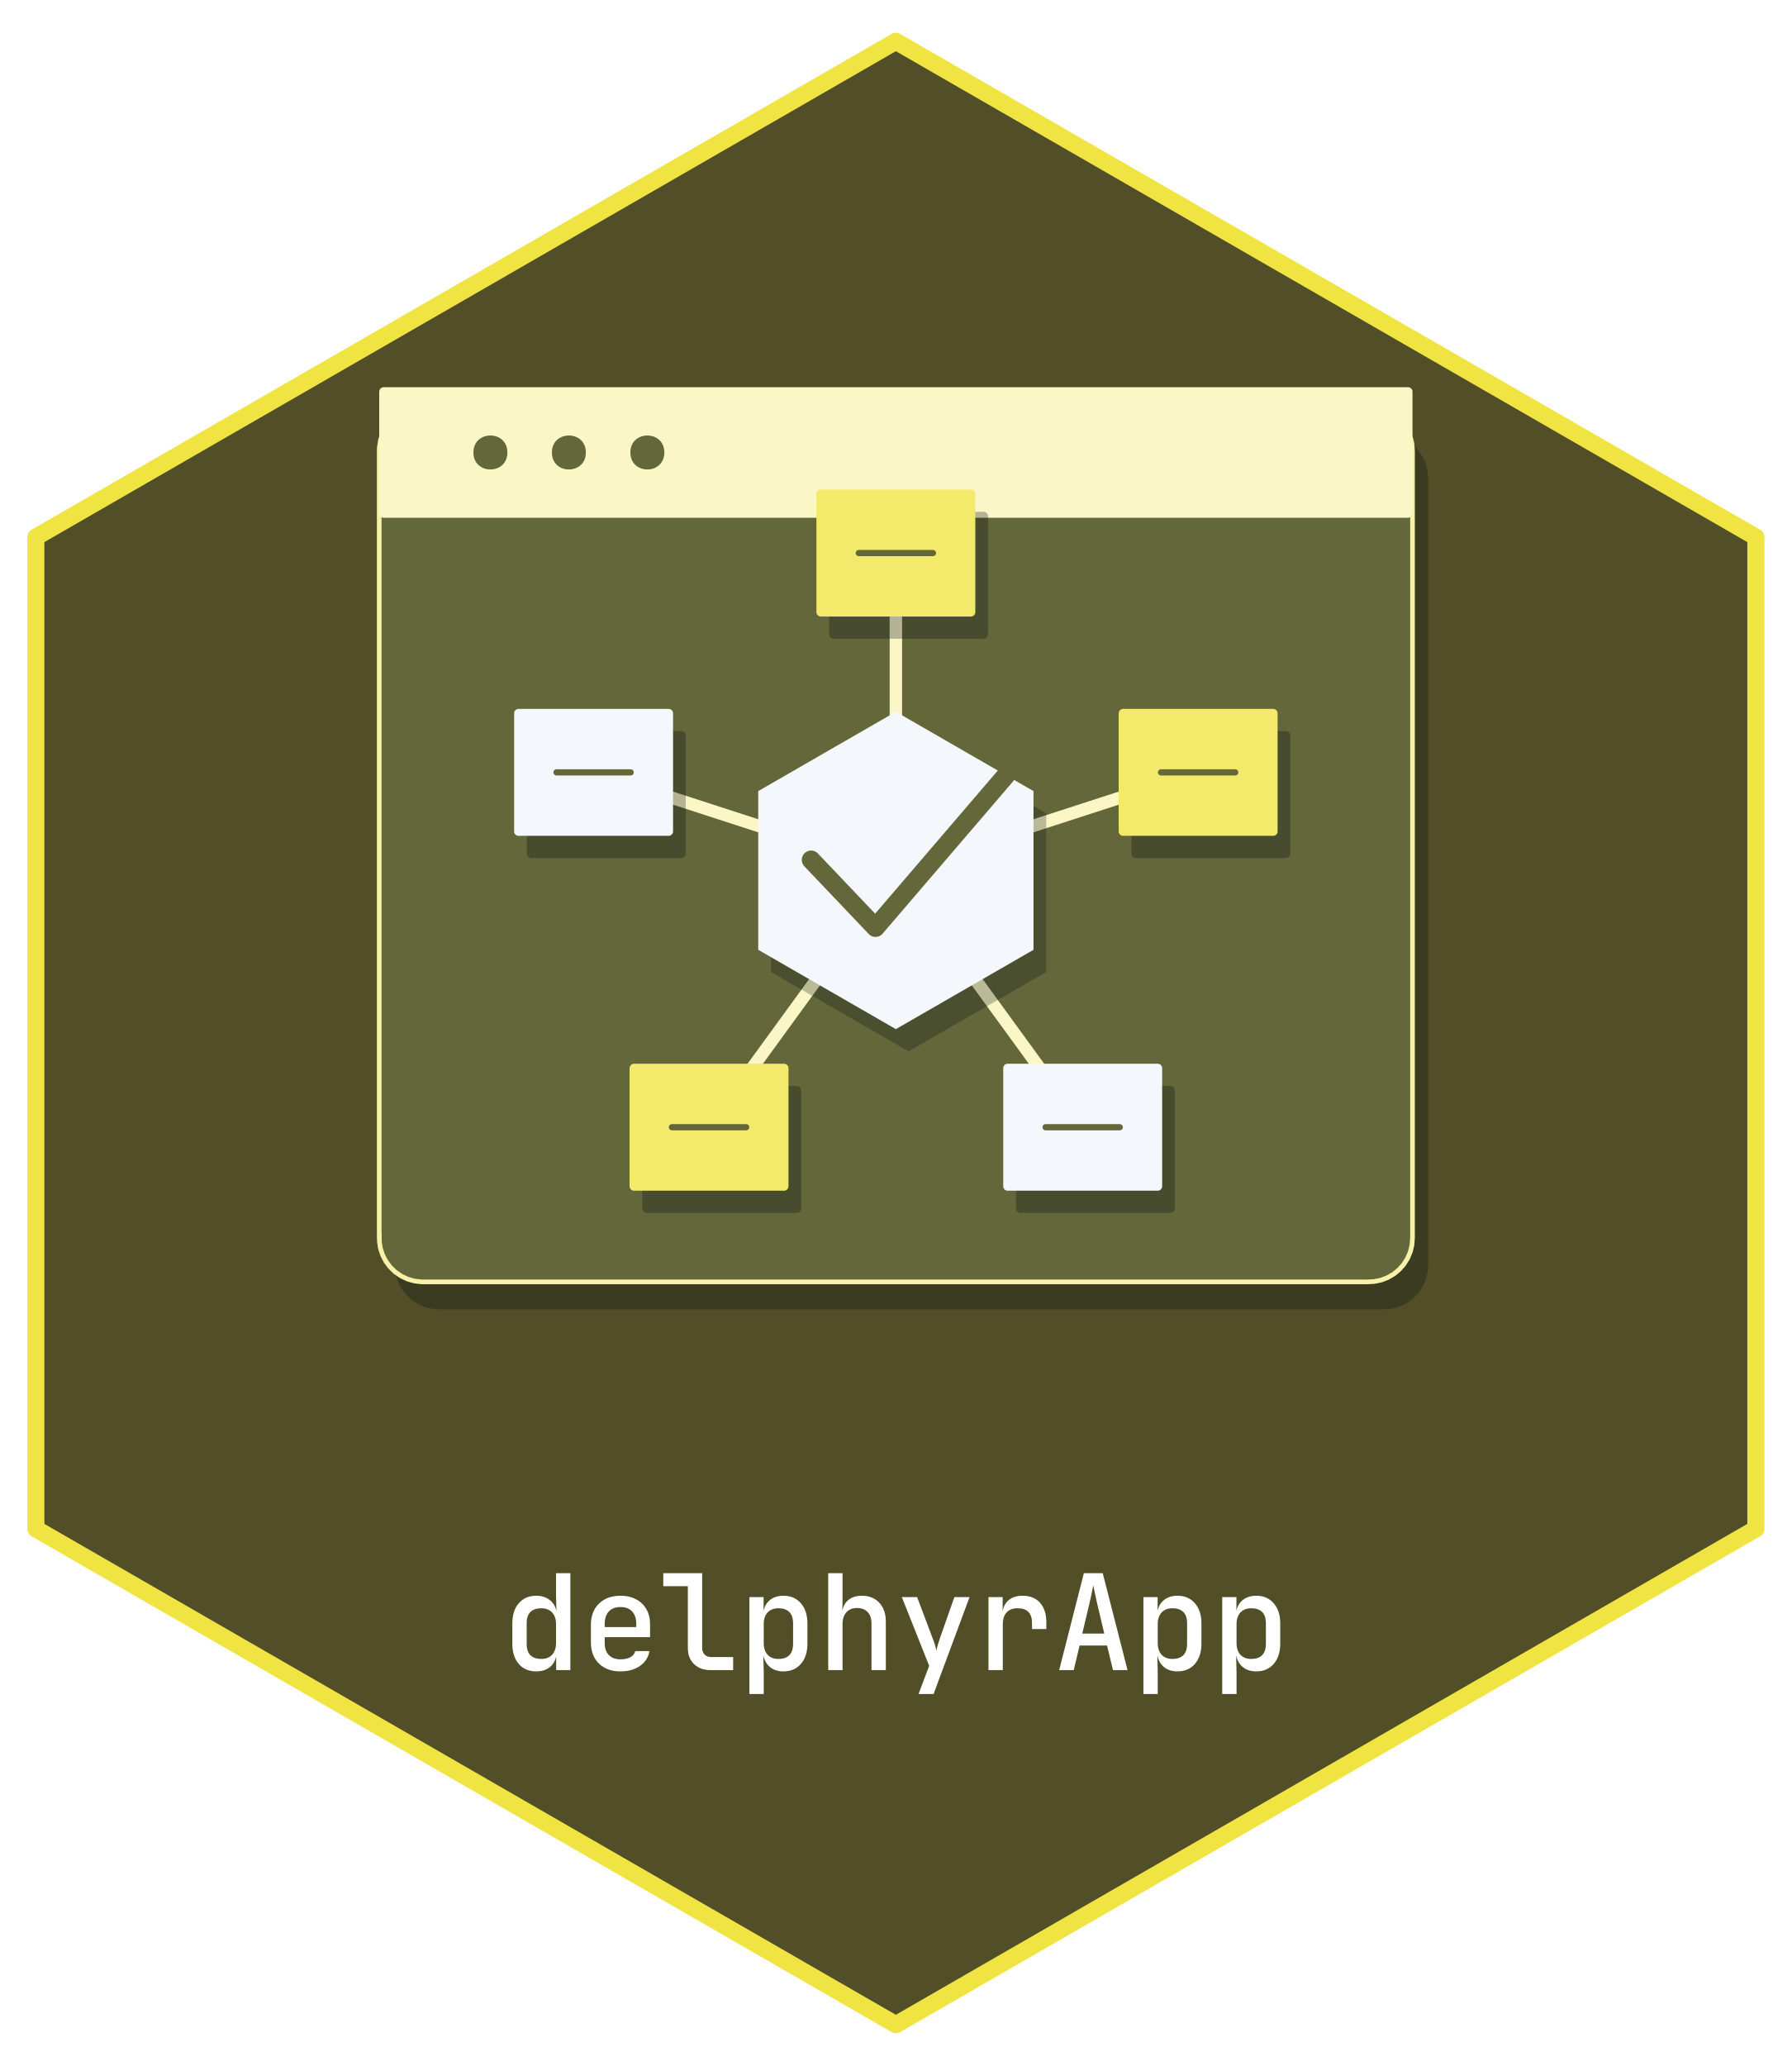
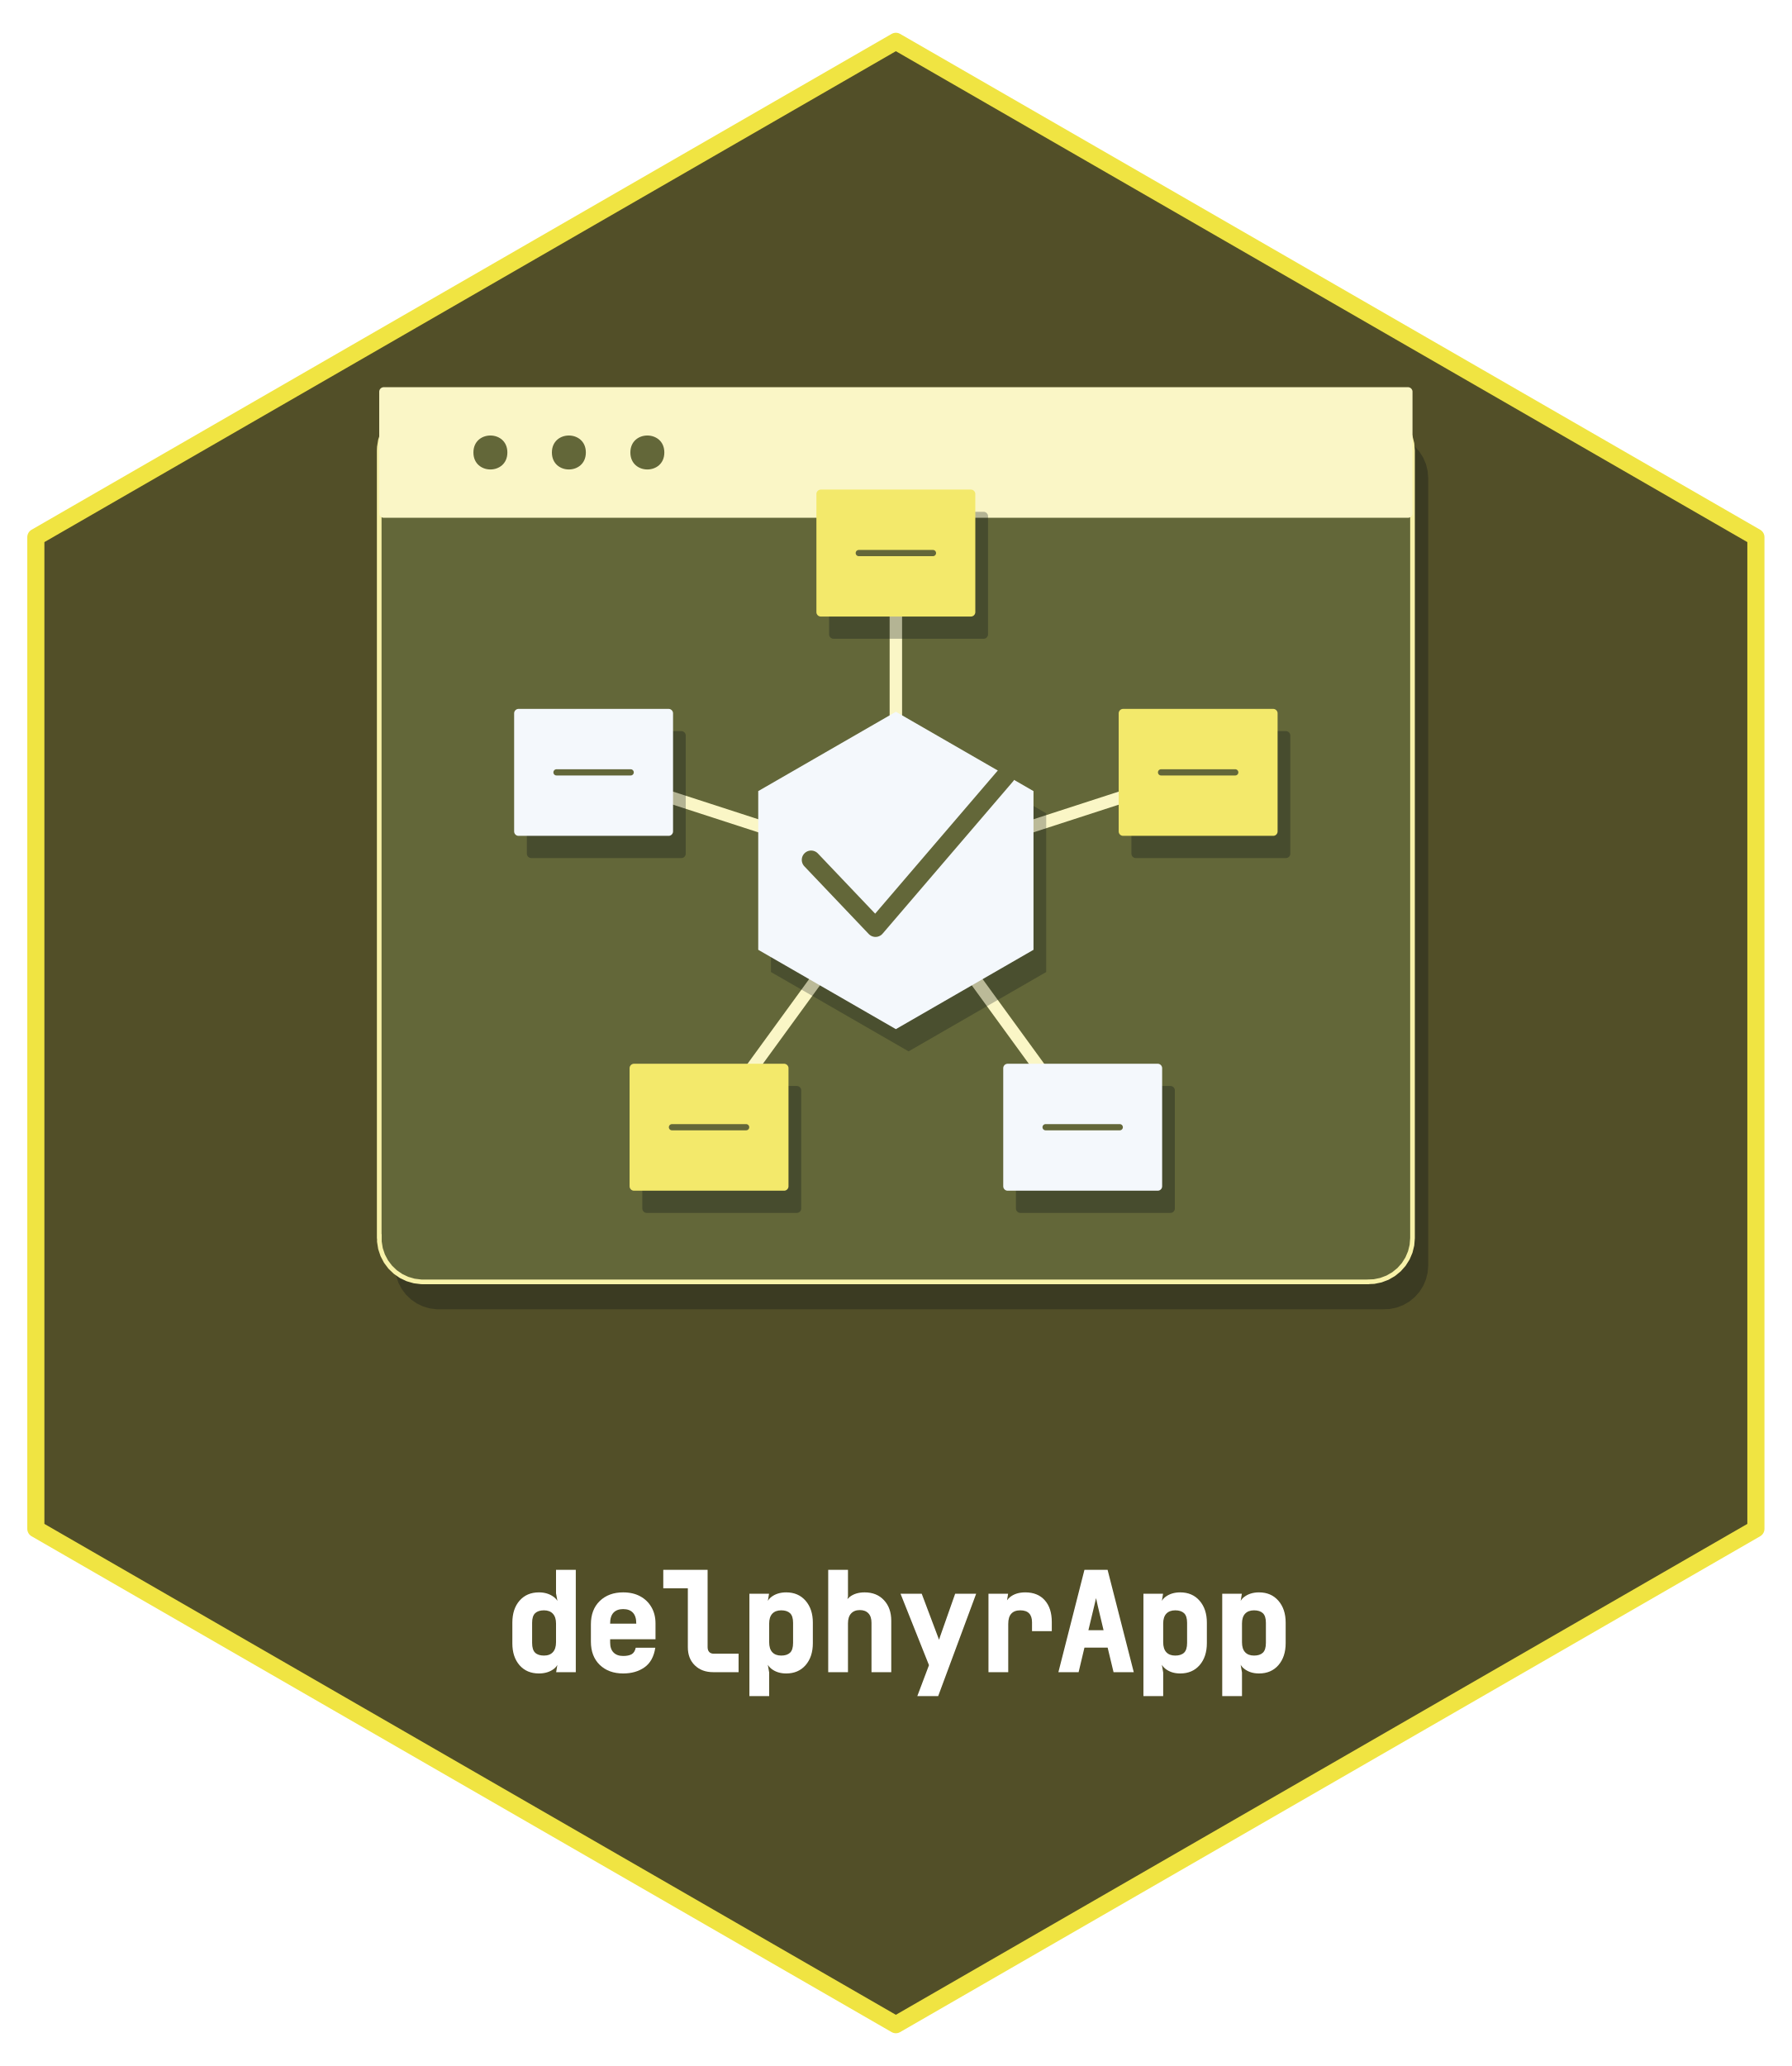
- <svg xmlns="http://www.w3.org/2000/svg" xmlns:xlink="http://www.w3.org/1999/xlink" width="432pt" height="498pt" viewBox="0 0 432 498">
+ <svg xmlns="http://www.w3.org/2000/svg" xmlns:xlink="http://www.w3.org/1999/xlink" width="432" height="498" viewBox="0 0 432 498">
  <defs>
    <g>
      <g id="glyph-0-0">
-         <path d="M 8.281 0.312 C 6.531 0.312 5.133 -0.281 4.094 -1.469 C 3.051 -2.664 2.531 -4.273 2.531 -6.297 L 2.531 -11.266 C 2.531 -13.316 3.051 -14.938 4.094 -16.125 C 5.133 -17.32 6.531 -17.922 8.281 -17.922 C 9.539 -17.922 10.602 -17.598 11.469 -16.953 C 12.332 -16.316 12.895 -15.422 13.156 -14.266 L 13.062 -18.344 L 13.062 -23.359 L 16.516 -23.359 L 16.516 0 L 13.094 0 L 13.094 -3.328 C 12.852 -2.172 12.312 -1.273 11.469 -0.641 C 10.625 -0.004 9.562 0.312 8.281 0.312 Z M 9.5 -2.688 C 10.613 -2.688 11.484 -3.02 12.109 -3.688 C 12.742 -4.363 13.062 -5.32 13.062 -6.562 L 13.062 -11.078 C 13.062 -12.285 12.742 -13.223 12.109 -13.891 C 11.484 -14.566 10.613 -14.906 9.5 -14.906 C 8.395 -14.906 7.531 -14.613 6.906 -14.031 C 6.289 -13.445 5.984 -12.516 5.984 -11.234 L 5.984 -6.406 C 5.984 -5.102 6.289 -4.156 6.906 -3.562 C 7.531 -2.977 8.395 -2.688 9.5 -2.688 Z M 9.5 -2.688 " />
+         <path d="M 8.938 0.312 C 6.988 0.312 5.43 -0.348 4.266 -1.672 C 3.109 -3.004 2.531 -4.766 2.531 -6.953 L 2.531 -11.922 C 2.531 -14.141 3.109 -15.91 4.266 -17.234 C 5.43 -18.566 6.988 -19.234 8.938 -19.234 C 10.344 -19.234 11.539 -18.863 12.531 -18.125 C 13.52 -17.395 13.945 -16.328 13.812 -14.922 L 13.062 -19 L 13.062 -24.672 L 17.828 -24.672 L 17.828 0 L 13.094 0 L 13.75 -3.984 C 13.906 -2.578 13.5 -1.508 12.531 -0.781 C 11.562 -0.051 10.363 0.312 8.938 0.312 Z M 10.156 -4 C 11.082 -4 11.797 -4.27 12.297 -4.812 C 12.805 -5.352 13.062 -6.156 13.062 -7.219 L 13.062 -11.734 C 13.062 -12.766 12.805 -13.551 12.297 -14.094 C 11.797 -14.633 11.082 -14.906 10.156 -14.906 C 9.227 -14.906 8.52 -14.676 8.031 -14.219 C 7.539 -13.758 7.297 -12.984 7.297 -11.891 L 7.297 -7.062 C 7.297 -5.945 7.539 -5.156 8.031 -4.688 C 8.52 -4.227 9.227 -4 10.156 -4 Z M 10.156 -4 " />
      </g>
      <g id="glyph-0-1">
-         <path d="M 9.594 0.312 C 7.445 0.312 5.723 -0.312 4.422 -1.562 C 3.117 -2.82 2.469 -4.539 2.469 -6.719 L 2.469 -10.875 C 2.469 -13.051 3.117 -14.77 4.422 -16.031 C 5.723 -17.289 7.445 -17.922 9.594 -17.922 C 11.051 -17.922 12.312 -17.633 13.375 -17.062 C 14.438 -16.5 15.258 -15.707 15.844 -14.688 C 16.438 -13.664 16.734 -12.473 16.734 -11.109 L 16.734 -7.938 L 5.797 -7.938 L 5.797 -6.5 C 5.797 -5.258 6.133 -4.297 6.812 -3.609 C 7.5 -2.93 8.426 -2.594 9.594 -2.594 C 10.562 -2.594 11.363 -2.766 12 -3.109 C 12.633 -3.461 13.02 -3.953 13.156 -4.578 L 16.578 -4.578 C 16.336 -3.086 15.582 -1.898 14.312 -1.016 C 13.051 -0.129 11.477 0.312 9.594 0.312 Z M 5.797 -11.109 L 5.797 -10.375 L 13.406 -10.375 L 13.406 -11.141 C 13.406 -12.441 13.07 -13.441 12.406 -14.141 C 11.75 -14.848 10.812 -15.203 9.594 -15.203 C 8.383 -15.203 7.445 -14.844 6.781 -14.125 C 6.125 -13.414 5.797 -12.41 5.797 -11.109 Z M 5.797 -11.109 " />
+         <path d="M 10.25 0.312 C 7.926 0.312 6.047 -0.375 4.609 -1.75 C 3.18 -3.133 2.469 -5.008 2.469 -7.375 L 2.469 -11.531 C 2.469 -13.895 3.18 -15.77 4.609 -17.156 C 6.047 -18.539 7.926 -19.234 10.25 -19.234 C 11.82 -19.234 13.188 -18.922 14.344 -18.297 C 15.508 -17.672 16.414 -16.797 17.062 -15.672 C 17.719 -14.547 18.047 -13.242 18.047 -11.766 L 18.047 -7.938 L 7.109 -7.938 L 7.109 -7.156 C 7.109 -6.094 7.383 -5.285 7.938 -4.734 C 8.488 -4.18 9.258 -3.906 10.25 -3.906 C 11.102 -3.906 11.781 -4.039 12.281 -4.312 C 12.781 -4.594 13.113 -5.117 13.281 -5.891 L 18 -5.891 C 17.656 -3.711 16.781 -2.133 15.375 -1.156 C 13.977 -0.176 12.27 0.312 10.25 0.312 Z M 7.109 -11.766 L 7.109 -11.688 L 13.406 -11.688 L 13.406 -11.797 C 13.406 -12.922 13.133 -13.77 12.594 -14.344 C 12.062 -14.914 11.281 -15.203 10.25 -15.203 C 9.227 -15.203 8.445 -14.91 7.906 -14.328 C 7.375 -13.754 7.109 -12.898 7.109 -11.766 Z M 7.109 -11.766 " />
      </g>
      <g id="glyph-0-2">
-         <path d="M 12.312 0 C 10.656 0 9.328 -0.484 8.328 -1.453 C 7.336 -2.422 6.844 -3.719 6.844 -5.344 L 6.844 -20.219 L 0.922 -20.219 L 0.922 -23.359 L 10.297 -23.359 L 10.297 -5.406 C 10.297 -4.707 10.488 -4.156 10.875 -3.75 C 11.258 -3.344 11.785 -3.141 12.453 -3.141 L 17.766 -3.141 L 17.766 0 Z M 12.312 0 " />
+         <path d="M 12.969 0 C 11.133 0 9.656 -0.547 8.531 -1.641 C 7.406 -2.734 6.844 -4.188 6.844 -6 L 6.844 -20.219 L 0.922 -20.219 L 0.922 -24.672 L 11.609 -24.672 L 11.609 -6.062 C 11.609 -5.539 11.738 -5.141 12 -4.859 C 12.258 -4.586 12.629 -4.453 13.109 -4.453 L 19.078 -4.453 L 19.078 0 Z M 12.969 0 " />
      </g>
      <g id="glyph-0-3">
-         <path d="M 2.688 5.766 L 2.688 -17.594 L 6.109 -17.594 L 6.109 -14.266 C 6.348 -15.422 6.883 -16.316 7.719 -16.953 C 8.562 -17.598 9.625 -17.922 10.906 -17.922 C 12.656 -17.922 14.051 -17.316 15.094 -16.109 C 16.145 -14.898 16.672 -13.297 16.672 -11.297 L 16.672 -6.344 C 16.672 -4.312 16.145 -2.691 15.094 -1.484 C 14.051 -0.285 12.656 0.312 10.906 0.312 C 9.625 0.312 8.555 -0.02 7.703 -0.688 C 6.859 -1.363 6.316 -2.285 6.078 -3.453 L 6.047 -3.453 L 6.141 0.734 L 6.141 5.766 Z M 9.703 -2.688 C 10.805 -2.688 11.664 -2.977 12.281 -3.562 C 12.906 -4.156 13.219 -5.102 13.219 -6.406 L 13.219 -11.234 C 13.219 -12.516 12.906 -13.445 12.281 -14.031 C 11.664 -14.613 10.805 -14.906 9.703 -14.906 C 8.586 -14.906 7.711 -14.566 7.078 -13.891 C 6.453 -13.223 6.141 -12.285 6.141 -11.078 L 6.141 -6.562 C 6.141 -5.32 6.453 -4.363 7.078 -3.688 C 7.711 -3.02 8.586 -2.688 9.703 -2.688 Z M 9.703 -2.688 " />
+         <path d="M 2.688 5.766 L 2.688 -18.906 L 7.422 -18.906 L 6.766 -14.922 C 6.609 -16.328 7.008 -17.395 7.969 -18.125 C 8.938 -18.863 10.133 -19.234 11.562 -19.234 C 13.508 -19.234 15.066 -18.562 16.234 -17.219 C 17.398 -15.875 17.984 -14.117 17.984 -11.953 L 17.984 -7 C 17.984 -4.801 17.398 -3.031 16.234 -1.688 C 15.066 -0.352 13.508 0.312 11.562 0.312 C 10.125 0.312 8.922 -0.07 7.953 -0.844 C 6.984 -1.613 6.566 -2.691 6.703 -4.078 L 6.734 -4.078 L 7.453 0.078 L 7.453 5.766 Z M 10.359 -4 C 11.285 -4 11.992 -4.227 12.484 -4.688 C 12.973 -5.156 13.219 -5.945 13.219 -7.062 L 13.219 -11.891 C 13.219 -12.984 12.973 -13.758 12.484 -14.219 C 11.992 -14.676 11.285 -14.906 10.359 -14.906 C 9.43 -14.906 8.711 -14.633 8.203 -14.094 C 7.703 -13.551 7.453 -12.766 7.453 -11.734 L 7.453 -7.219 C 7.453 -6.156 7.703 -5.352 8.203 -4.812 C 8.711 -4.27 9.43 -4 10.359 -4 Z M 10.359 -4 " />
      </g>
      <g id="glyph-0-4">
-         <path d="M 2.688 0 L 2.688 -23.359 L 6.141 -23.359 L 6.141 -17.594 L 6.109 -14.234 C 6.285 -15.391 6.781 -16.289 7.594 -16.938 C 8.414 -17.594 9.488 -17.922 10.812 -17.922 C 12.562 -17.922 13.957 -17.359 15 -16.234 C 16.051 -15.117 16.578 -13.613 16.578 -11.719 L 16.578 0 L 13.125 0 L 13.125 -11.234 C 13.125 -12.43 12.812 -13.352 12.188 -14 C 11.57 -14.645 10.727 -14.969 9.656 -14.969 C 8.57 -14.969 7.711 -14.625 7.078 -13.938 C 6.453 -13.258 6.141 -12.316 6.141 -11.109 L 6.141 0 Z M 2.688 0 " />
+         <path d="M 2.688 0 L 2.688 -24.672 L 7.453 -24.672 L 7.453 -18.25 L 6.766 -14.891 C 6.535 -16.285 6.891 -17.359 7.828 -18.109 C 8.773 -18.859 9.988 -19.234 11.469 -19.234 C 13.406 -19.234 14.957 -18.609 16.125 -17.359 C 17.301 -16.109 17.891 -14.445 17.891 -12.375 L 17.891 0 L 13.125 0 L 13.125 -11.891 C 13.125 -12.91 12.875 -13.676 12.375 -14.188 C 11.883 -14.707 11.195 -14.969 10.312 -14.969 C 9.414 -14.969 8.711 -14.691 8.203 -14.141 C 7.703 -13.598 7.453 -12.805 7.453 -11.766 L 7.453 0 Z M 2.688 0 " />
      </g>
      <g id="glyph-0-5">
-         <path d="M 5.469 5.766 L 8.031 -1.031 L 1.438 -17.594 L 5.125 -17.594 L 8.859 -7.688 C 9.055 -7.207 9.238 -6.691 9.406 -6.141 C 9.57 -5.586 9.691 -5.098 9.766 -4.672 C 9.848 -5.098 9.969 -5.586 10.125 -6.141 C 10.289 -6.691 10.457 -7.207 10.625 -7.688 L 14.109 -17.594 L 17.766 -17.594 L 9.094 5.766 Z M 5.469 5.766 " />
+         <path d="M 5.172 5.766 L 7.984 -1.688 L 1.125 -18.906 L 6.234 -18.906 L 10.125 -8.578 C 10.332 -8.086 10.52 -7.555 10.688 -6.984 C 10.863 -6.41 10.781 -6.082 10.438 -6 C 10.082 -6.082 9.988 -6.406 10.156 -6.969 C 10.32 -7.539 10.488 -8.07 10.656 -8.562 L 14.297 -18.906 L 19.359 -18.906 L 10.203 5.766 Z M 5.172 5.766 " />
      </g>
      <g id="glyph-0-6">
-         <path d="M 3.328 0 L 3.328 -17.594 L 6.75 -17.594 L 6.75 -14.141 C 6.926 -15.316 7.426 -16.238 8.25 -16.906 C 9.082 -17.582 10.18 -17.922 11.547 -17.922 C 13.359 -17.922 14.766 -17.352 15.766 -16.219 C 16.773 -15.094 17.281 -13.504 17.281 -11.453 L 17.281 -9.891 L 13.828 -9.891 L 13.828 -11.359 C 13.828 -13.723 12.664 -14.906 10.344 -14.906 C 9.188 -14.906 8.301 -14.566 7.688 -13.891 C 7.082 -13.223 6.781 -12.25 6.781 -10.969 L 6.781 0 Z M 3.328 0 " />
+         <path d="M 3.328 0 L 3.328 -18.906 L 8.062 -18.906 L 7.406 -14.797 C 7.176 -16.203 7.535 -17.289 8.484 -18.062 C 9.441 -18.844 10.68 -19.234 12.203 -19.234 C 14.211 -19.234 15.781 -18.598 16.906 -17.328 C 18.031 -16.066 18.594 -14.328 18.594 -12.109 L 18.594 -9.891 L 13.828 -9.891 L 13.828 -12.016 C 13.828 -13.941 12.883 -14.906 11 -14.906 C 10.039 -14.906 9.316 -14.633 8.828 -14.094 C 8.336 -13.562 8.094 -12.738 8.094 -11.625 L 8.094 0 Z M 3.328 0 " />
      </g>
      <g id="glyph-0-7">
-         <path d="M 1.375 0 L 7.328 -23.359 L 11.875 -23.359 L 17.859 0 L 14.344 0 L 12.922 -5.922 L 6.297 -5.922 L 4.891 0 Z M 6.938 -8.797 L 12.25 -8.797 L 10.656 -15.516 C 10.375 -16.711 10.145 -17.75 9.969 -18.625 C 9.789 -19.5 9.664 -20.109 9.594 -20.453 C 9.531 -20.109 9.41 -19.5 9.234 -18.625 C 9.066 -17.75 8.836 -16.723 8.547 -15.547 Z M 6.938 -8.797 " />
+         <path d="M 1.188 0 L 7.469 -24.672 L 13.047 -24.672 L 19.359 0 L 14.484 0 L 13.062 -5.922 L 7.469 -5.922 L 6.062 0 Z M 8.422 -10.109 L 12.078 -10.109 L 10.672 -16.016 C 10.391 -17.223 10.16 -18.266 9.984 -19.141 C 9.805 -20.016 9.898 -20.488 10.266 -20.562 C 10.617 -20.5 10.707 -20.023 10.531 -19.141 C 10.363 -18.266 10.133 -17.234 9.844 -16.047 Z M 8.422 -10.109 " />
      </g>
    </g>
  </defs>
  <path fill-rule="nonzero" fill="rgb(32.157%, 30.98%, 15.686%)" fill-opacity="1" stroke-width="4.125" stroke-linecap="round" stroke-linejoin="round" stroke="rgb(94.118%, 89.412%, 25.882%)" stroke-opacity="1" stroke-miterlimit="10" d="M 216 9.961 L 423.359 129.48 L 423.359 368.52 L 216 488.039 L 8.641 368.52 L 8.641 129.48 Z M 216 9.961 " />
  <path fill-rule="nonzero" fill="rgb(1.176%, 3.922%, 7.059%)" fill-opacity="0.278" d="M 105.766 315.602 L 333.805 315.602 L 333.379 315.594 L 335.074 315.527 L 336.738 315.188 L 338.324 314.586 L 339.797 313.734 L 341.109 312.664 L 342.234 311.391 L 343.145 309.957 L 343.809 308.395 L 344.215 306.746 L 344.352 305.055 L 344.352 115.211 L 344.215 113.52 L 343.809 111.871 L 343.145 110.309 L 342.234 108.875 L 341.109 107.605 L 339.797 106.531 L 338.324 105.684 L 336.738 105.078 L 335.074 104.742 L 333.805 104.664 L 105.766 104.664 L 107.035 104.742 L 105.34 104.672 L 103.656 104.875 L 102.023 105.348 L 100.492 106.078 L 99.094 107.039 L 97.871 108.215 L 96.852 109.574 L 96.062 111.078 L 95.523 112.688 L 95.25 114.363 L 95.219 115.211 L 95.219 305.055 L 95.25 304.207 L 95.25 305.906 L 95.523 307.578 L 96.062 309.191 L 96.852 310.691 L 97.871 312.051 L 99.094 313.227 L 100.492 314.191 L 102.023 314.918 L 103.656 315.391 L 105.34 315.594 Z M 105.766 315.602 " />
  <path fill-rule="nonzero" fill="rgb(38.824%, 40.392%, 22.353%)" fill-opacity="1" stroke-width="1.125" stroke-linecap="round" stroke-linejoin="round" stroke="rgb(97.255%, 94.902%, 66.275%)" stroke-opacity="1" stroke-miterlimit="10" d="M 101.98 308.992 L 330.02 308.992 L 329.594 308.984 L 331.293 308.914 L 332.953 308.574 L 334.543 307.973 L 336.012 307.125 L 337.328 306.051 L 338.453 304.781 L 339.359 303.348 L 340.023 301.785 L 340.43 300.137 L 340.566 298.445 L 340.566 108.598 L 340.43 106.906 L 340.023 105.258 L 339.359 103.699 L 338.453 102.262 L 337.328 100.992 L 336.012 99.918 L 334.543 99.07 L 332.953 98.469 L 331.293 98.129 L 330.02 98.051 L 101.98 98.051 L 103.25 98.129 L 101.555 98.059 L 99.871 98.266 L 98.238 98.738 L 96.707 99.465 L 95.309 100.43 L 94.086 101.605 L 93.066 102.961 L 92.277 104.465 L 91.738 106.074 L 91.469 107.75 L 91.434 108.598 L 91.434 298.445 L 91.469 297.594 L 91.469 299.293 L 91.738 300.969 L 92.277 302.578 L 93.066 304.082 L 94.086 305.438 L 95.309 306.613 L 96.707 307.578 L 98.238 308.305 L 99.871 308.777 L 101.555 308.984 Z M 101.98 308.992 " />
  <path fill-rule="nonzero" fill="rgb(98.039%, 96.471%, 77.647%)" fill-opacity="1" d="M 92.535 124.812 L 339.465 124.812 L 339.422 124.812 L 339.598 124.805 L 339.773 124.77 L 339.938 124.707 L 340.09 124.617 L 340.23 124.504 L 340.348 124.371 L 340.441 124.223 L 340.512 124.059 L 340.555 123.887 L 340.566 123.711 L 340.566 94.43 L 340.555 94.254 L 340.512 94.082 L 340.441 93.918 L 340.348 93.77 L 340.23 93.637 L 340.09 93.523 L 339.938 93.438 L 339.773 93.371 L 339.598 93.336 L 339.465 93.328 L 92.535 93.328 L 92.668 93.336 L 92.492 93.332 L 92.312 93.352 L 92.145 93.402 L 91.984 93.477 L 91.836 93.578 L 91.711 93.699 L 91.602 93.844 L 91.52 94 L 91.465 94.168 L 91.438 94.344 L 91.434 94.43 L 91.434 123.711 L 91.438 123.621 L 91.438 123.801 L 91.465 123.977 L 91.52 124.145 L 91.602 124.301 L 91.711 124.441 L 91.836 124.566 L 91.984 124.664 L 92.145 124.742 L 92.312 124.789 L 92.492 124.812 Z M 92.535 124.812 " />
  <path fill-rule="nonzero" fill="rgb(38.824%, 40.392%, 22.353%)" fill-opacity="1" d="M 122.332 109.07 C 122.332 114.527 114.145 114.527 114.145 109.07 C 114.145 103.613 122.332 103.613 122.332 109.07 " />
  <path fill-rule="nonzero" fill="rgb(38.824%, 40.392%, 22.353%)" fill-opacity="1" d="M 141.254 109.07 C 141.254 114.527 133.066 114.527 133.066 109.07 C 133.066 103.613 141.254 103.613 141.254 109.07 " />
  <path fill-rule="nonzero" fill="rgb(38.824%, 40.392%, 22.353%)" fill-opacity="1" d="M 160.176 109.07 C 160.176 114.527 151.988 114.527 151.988 109.07 C 151.988 103.613 160.176 103.613 160.176 109.07 " />
  <path fill="none" stroke-width="3" stroke-linecap="round" stroke-linejoin="round" stroke="rgb(98.039%, 96.471%, 77.647%)" stroke-opacity="1" stroke-miterlimit="10" d="M 216 209.816 L 216 133.312 " />
  <path fill-rule="nonzero" fill="rgb(1.176%, 3.922%, 7.059%)" fill-opacity="0.278" d="M 200.977 153.969 L 237.152 153.969 L 237.109 153.969 L 237.281 153.961 L 237.449 153.926 L 237.613 153.867 L 237.762 153.781 L 237.895 153.672 L 238.008 153.543 L 238.102 153.395 L 238.168 153.238 L 238.211 153.07 L 238.223 152.898 L 238.223 124.438 L 238.211 124.266 L 238.168 124.102 L 238.102 123.941 L 238.008 123.797 L 237.895 123.668 L 237.762 123.559 L 237.613 123.473 L 237.449 123.41 L 237.281 123.375 L 237.152 123.367 L 200.977 123.367 L 201.105 123.375 L 200.934 123.367 L 200.766 123.391 L 200.598 123.438 L 200.441 123.512 L 200.301 123.609 L 200.176 123.73 L 200.074 123.867 L 199.992 124.02 L 199.938 124.184 L 199.91 124.352 L 199.906 124.438 L 199.906 152.898 L 199.91 152.812 L 199.91 152.984 L 199.938 153.156 L 199.992 153.32 L 200.074 153.473 L 200.176 153.609 L 200.301 153.727 L 200.441 153.828 L 200.598 153.898 L 200.766 153.949 L 200.934 153.969 Z M 200.977 153.969 " />
  <path fill-rule="nonzero" fill="rgb(95.294%, 91.373%, 41.961%)" fill-opacity="1" d="M 197.914 148.613 L 234.086 148.613 L 234.043 148.613 L 234.215 148.605 L 234.387 148.57 L 234.547 148.512 L 234.695 148.426 L 234.828 148.316 L 234.941 148.188 L 235.035 148.043 L 235.102 147.883 L 235.145 147.715 L 235.156 147.543 L 235.156 119.082 L 235.145 118.91 L 235.102 118.746 L 235.035 118.586 L 234.941 118.441 L 234.828 118.312 L 234.695 118.203 L 234.547 118.117 L 234.387 118.055 L 234.215 118.02 L 234.086 118.012 L 197.914 118.012 L 198.043 118.02 L 197.871 118.012 L 197.699 118.035 L 197.531 118.082 L 197.379 118.156 L 197.234 118.254 L 197.109 118.375 L 197.008 118.512 L 196.926 118.664 L 196.871 118.828 L 196.844 118.996 L 196.844 147.543 L 196.844 147.457 L 196.844 147.629 L 196.871 147.801 L 196.926 147.965 L 197.008 148.117 L 197.109 148.254 L 197.234 148.371 L 197.379 148.473 L 197.531 148.543 L 197.699 148.594 L 197.871 148.613 Z M 197.914 148.613 " />
  <path fill="none" stroke-width="1.5" stroke-linecap="round" stroke-linejoin="round" stroke="rgb(38.824%, 40.392%, 22.353%)" stroke-opacity="1" stroke-miterlimit="10" d="M 207.059 133.312 L 224.941 133.312 " />
  <path fill="none" stroke-width="3" stroke-linecap="round" stroke-linejoin="round" stroke="rgb(98.039%, 96.471%, 77.647%)" stroke-opacity="1" stroke-miterlimit="10" d="M 216 209.816 L 143.117 186.176 " />
  <path fill-rule="nonzero" fill="rgb(1.176%, 3.922%, 7.059%)" fill-opacity="0.278" d="M 128.098 206.832 L 164.27 206.832 L 164.227 206.832 L 164.398 206.824 L 164.57 206.793 L 164.73 206.73 L 164.879 206.645 L 165.012 206.535 L 165.125 206.406 L 165.219 206.262 L 165.285 206.102 L 165.328 205.934 L 165.34 205.762 L 165.34 177.301 L 165.328 177.129 L 165.285 176.965 L 165.219 176.805 L 165.125 176.66 L 165.012 176.531 L 164.879 176.422 L 164.73 176.336 L 164.57 176.273 L 164.398 176.238 L 164.27 176.23 L 128.098 176.23 L 128.227 176.238 L 128.055 176.23 L 127.883 176.254 L 127.715 176.301 L 127.562 176.375 L 127.418 176.473 L 127.293 176.594 L 127.191 176.73 L 127.109 176.883 L 127.055 177.047 L 127.027 177.215 L 127.023 177.301 L 127.023 205.762 L 127.027 205.676 L 127.027 205.848 L 127.055 206.02 L 127.109 206.184 L 127.191 206.336 L 127.293 206.473 L 127.418 206.594 L 127.562 206.691 L 127.715 206.766 L 127.883 206.812 L 128.055 206.832 Z M 128.098 206.832 " />
  <path fill-rule="nonzero" fill="rgb(95.686%, 97.255%, 98.824%)" fill-opacity="1" d="M 125.031 201.477 L 161.207 201.477 L 161.16 201.477 L 161.336 201.469 L 161.504 201.438 L 161.664 201.375 L 161.812 201.289 L 161.945 201.18 L 162.062 201.051 L 162.152 200.906 L 162.223 200.746 L 162.262 200.578 L 162.277 200.406 L 162.277 171.945 L 162.262 171.773 L 162.223 171.609 L 162.152 171.449 L 162.062 171.305 L 161.945 171.176 L 161.812 171.066 L 161.664 170.98 L 161.504 170.918 L 161.336 170.883 L 161.207 170.875 L 125.031 170.875 L 125.16 170.883 L 124.988 170.875 L 124.816 170.898 L 124.652 170.945 L 124.496 171.02 L 124.355 171.117 L 124.23 171.238 L 124.125 171.375 L 124.047 171.527 L 123.992 171.691 L 123.965 171.859 L 123.961 171.945 L 123.961 200.406 L 123.965 200.32 L 123.965 200.492 L 123.992 200.664 L 124.047 200.828 L 124.125 200.98 L 124.23 201.117 L 124.355 201.238 L 124.496 201.336 L 124.652 201.41 L 124.816 201.457 L 124.988 201.477 Z M 125.031 201.477 " />
  <path fill="none" stroke-width="1.5" stroke-linecap="round" stroke-linejoin="round" stroke="rgb(38.824%, 40.392%, 22.353%)" stroke-opacity="1" stroke-miterlimit="10" d="M 134.176 186.176 L 152.059 186.176 " />
  <path fill="none" stroke-width="3" stroke-linecap="round" stroke-linejoin="round" stroke="rgb(98.039%, 96.471%, 77.647%)" stroke-opacity="1" stroke-miterlimit="10" d="M 216 209.816 L 170.957 271.711 " />
  <path fill-rule="nonzero" fill="rgb(1.176%, 3.922%, 7.059%)" fill-opacity="0.278" d="M 155.934 292.367 L 192.109 292.367 L 192.066 292.367 L 192.238 292.359 L 192.406 292.324 L 192.566 292.266 L 192.719 292.18 L 192.852 292.07 L 192.965 291.941 L 193.059 291.797 L 193.125 291.637 L 193.168 291.469 L 193.18 291.297 L 193.18 262.836 L 193.168 262.664 L 193.125 262.5 L 193.059 262.34 L 192.965 262.195 L 192.852 262.066 L 192.719 261.957 L 192.566 261.871 L 192.406 261.809 L 192.238 261.773 L 192.109 261.766 L 155.934 261.766 L 156.062 261.773 L 155.891 261.766 L 155.719 261.789 L 155.555 261.836 L 155.398 261.91 L 155.258 262.008 L 155.133 262.129 L 155.031 262.266 L 154.949 262.418 L 154.895 262.582 L 154.867 262.75 L 154.863 262.836 L 154.863 291.297 L 154.867 291.211 L 154.867 291.383 L 154.895 291.555 L 154.949 291.719 L 155.031 291.871 L 155.133 292.008 L 155.258 292.129 L 155.398 292.227 L 155.555 292.297 L 155.719 292.348 L 155.891 292.367 Z M 155.934 292.367 " />
  <path fill-rule="nonzero" fill="rgb(95.294%, 91.373%, 41.961%)" fill-opacity="1" d="M 152.871 287.012 L 189.043 287.012 L 189 287.012 L 189.172 287.004 L 189.34 286.973 L 189.504 286.91 L 189.652 286.824 L 189.785 286.715 L 189.898 286.586 L 189.992 286.441 L 190.059 286.281 L 190.102 286.113 L 190.113 285.941 L 190.113 257.48 L 190.102 257.309 L 190.059 257.145 L 189.992 256.984 L 189.898 256.84 L 189.785 256.711 L 189.652 256.602 L 189.504 256.516 L 189.34 256.453 L 189.172 256.418 L 189.043 256.41 L 152.871 256.41 L 153 256.418 L 152.828 256.41 L 152.656 256.434 L 152.488 256.48 L 152.332 256.555 L 152.191 256.652 L 152.066 256.773 L 151.965 256.91 L 151.883 257.062 L 151.828 257.227 L 151.801 257.395 L 151.797 257.48 L 151.797 285.941 L 151.801 285.855 L 151.801 286.027 L 151.828 286.199 L 151.883 286.363 L 151.965 286.516 L 152.066 286.652 L 152.191 286.773 L 152.332 286.871 L 152.488 286.945 L 152.656 286.992 L 152.828 287.012 Z M 152.871 287.012 " />
  <path fill="none" stroke-width="1.5" stroke-linecap="round" stroke-linejoin="round" stroke="rgb(38.824%, 40.392%, 22.353%)" stroke-opacity="1" stroke-miterlimit="10" d="M 162.016 271.711 L 179.898 271.711 " />
  <path fill="none" stroke-width="3" stroke-linecap="round" stroke-linejoin="round" stroke="rgb(98.039%, 96.471%, 77.647%)" stroke-opacity="1" stroke-miterlimit="10" d="M 216 209.816 L 261.043 271.711 " />
  <path fill-rule="nonzero" fill="rgb(1.176%, 3.922%, 7.059%)" fill-opacity="0.278" d="M 246.023 292.367 L 282.195 292.367 L 282.152 292.367 L 282.324 292.359 L 282.492 292.324 L 282.656 292.266 L 282.805 292.18 L 282.938 292.07 L 283.051 291.941 L 283.145 291.797 L 283.211 291.637 L 283.254 291.469 L 283.266 291.297 L 283.266 262.836 L 283.254 262.664 L 283.211 262.5 L 283.145 262.34 L 283.051 262.195 L 282.938 262.066 L 282.805 261.957 L 282.656 261.871 L 282.492 261.809 L 282.324 261.773 L 282.195 261.766 L 246.023 261.766 L 246.152 261.773 L 245.98 261.766 L 245.809 261.789 L 245.641 261.836 L 245.484 261.91 L 245.344 262.008 L 245.219 262.129 L 245.117 262.266 L 245.035 262.418 L 244.98 262.582 L 244.953 262.75 L 244.949 262.836 L 244.949 291.297 L 244.953 291.211 L 244.953 291.383 L 244.98 291.555 L 245.035 291.719 L 245.117 291.871 L 245.219 292.008 L 245.344 292.129 L 245.484 292.227 L 245.641 292.297 L 245.809 292.348 L 245.98 292.367 Z M 246.023 292.367 " />
  <path fill-rule="nonzero" fill="rgb(95.686%, 97.255%, 98.824%)" fill-opacity="1" d="M 242.957 287.012 L 279.129 287.012 L 279.086 287.012 L 279.258 287.004 L 279.43 286.973 L 279.59 286.91 L 279.738 286.824 L 279.871 286.715 L 279.988 286.586 L 280.078 286.441 L 280.145 286.281 L 280.188 286.113 L 280.203 285.941 L 280.203 257.48 L 280.188 257.309 L 280.145 257.145 L 280.078 256.984 L 279.988 256.84 L 279.871 256.711 L 279.738 256.602 L 279.59 256.516 L 279.43 256.453 L 279.258 256.418 L 279.129 256.41 L 242.957 256.41 L 243.086 256.418 L 242.914 256.41 L 242.742 256.434 L 242.578 256.48 L 242.422 256.555 L 242.277 256.652 L 242.156 256.773 L 242.051 256.91 L 241.973 257.062 L 241.918 257.227 L 241.891 257.395 L 241.887 257.48 L 241.887 285.941 L 241.891 285.855 L 241.891 286.027 L 241.918 286.199 L 241.973 286.363 L 242.051 286.516 L 242.156 286.652 L 242.277 286.773 L 242.422 286.871 L 242.578 286.945 L 242.742 286.992 L 242.914 287.012 Z M 242.957 287.012 " />
  <path fill="none" stroke-width="1.5" stroke-linecap="round" stroke-linejoin="round" stroke="rgb(38.824%, 40.392%, 22.353%)" stroke-opacity="1" stroke-miterlimit="10" d="M 252.102 271.711 L 269.984 271.711 " />
  <path fill="none" stroke-width="3" stroke-linecap="round" stroke-linejoin="round" stroke="rgb(98.039%, 96.471%, 77.647%)" stroke-opacity="1" stroke-miterlimit="10" d="M 216 209.816 L 288.883 186.176 " />
  <path fill-rule="nonzero" fill="rgb(1.176%, 3.922%, 7.059%)" fill-opacity="0.278" d="M 273.859 206.832 L 310.035 206.832 L 309.992 206.832 L 310.164 206.824 L 310.332 206.793 L 310.492 206.73 L 310.645 206.645 L 310.777 206.535 L 310.891 206.406 L 310.984 206.262 L 311.051 206.102 L 311.09 205.934 L 311.105 205.762 L 311.105 177.301 L 311.09 177.129 L 311.051 176.965 L 310.984 176.805 L 310.891 176.66 L 310.777 176.531 L 310.645 176.422 L 310.492 176.336 L 310.332 176.273 L 310.164 176.238 L 310.035 176.23 L 273.859 176.23 L 273.988 176.238 L 273.816 176.23 L 273.645 176.254 L 273.48 176.301 L 273.324 176.375 L 273.184 176.473 L 273.059 176.594 L 272.953 176.73 L 272.875 176.883 L 272.82 177.047 L 272.793 177.215 L 272.789 177.301 L 272.789 205.762 L 272.793 205.676 L 272.793 205.848 L 272.82 206.02 L 272.875 206.184 L 272.953 206.336 L 273.059 206.473 L 273.184 206.594 L 273.324 206.691 L 273.48 206.766 L 273.645 206.812 L 273.816 206.832 Z M 273.859 206.832 " />
  <path fill-rule="nonzero" fill="rgb(95.294%, 91.373%, 41.961%)" fill-opacity="1" d="M 270.793 201.477 L 306.969 201.477 L 306.926 201.477 L 307.098 201.469 L 307.266 201.438 L 307.43 201.375 L 307.578 201.289 L 307.711 201.18 L 307.824 201.051 L 307.918 200.906 L 307.984 200.746 L 308.027 200.578 L 308.039 200.406 L 308.039 171.945 L 308.027 171.773 L 307.984 171.609 L 307.918 171.449 L 307.824 171.305 L 307.711 171.176 L 307.578 171.066 L 307.43 170.98 L 307.266 170.918 L 307.098 170.883 L 306.969 170.875 L 270.793 170.875 L 270.926 170.883 L 270.75 170.875 L 270.582 170.898 L 270.414 170.945 L 270.258 171.02 L 270.117 171.117 L 269.992 171.238 L 269.891 171.375 L 269.809 171.527 L 269.754 171.691 L 269.727 171.859 L 269.723 171.945 L 269.723 200.406 L 269.727 200.32 L 269.727 200.492 L 269.754 200.664 L 269.809 200.828 L 269.891 200.98 L 269.992 201.117 L 270.117 201.238 L 270.258 201.336 L 270.414 201.41 L 270.582 201.457 L 270.75 201.477 Z M 270.793 201.477 " />
  <path fill="none" stroke-width="1.5" stroke-linecap="round" stroke-linejoin="round" stroke="rgb(38.824%, 40.392%, 22.353%)" stroke-opacity="1" stroke-miterlimit="10" d="M 279.941 186.176 L 297.824 186.176 " />
  <path fill-rule="nonzero" fill="rgb(1.176%, 3.922%, 7.059%)" fill-opacity="0.251" d="M 219.066 176.922 L 185.883 196.047 L 185.883 234.301 L 219.066 253.426 L 252.25 234.301 L 252.25 196.047 Z M 219.066 176.922 " />
  <path fill-rule="nonzero" fill="rgb(95.686%, 97.255%, 98.824%)" fill-opacity="1" d="M 216 171.566 L 182.816 190.691 L 182.816 228.945 L 216 248.07 L 249.184 228.945 L 249.184 190.691 Z M 216 171.566 " />
  <path fill="none" stroke-width="4.5" stroke-linecap="round" stroke-linejoin="round" stroke="rgb(38.824%, 40.392%, 22.353%)" stroke-opacity="1" stroke-miterlimit="10" d="M 195.566 207.27 L 211.094 223.59 L 242.566 186.867 " />
  <g fill="rgb(100%, 100%, 100%)" fill-opacity="1">
-     <use xlink:href="#glyph-0-0" x="121" y="402.569" />
-     <use xlink:href="#glyph-0-1" x="140" y="402.569" />
-     <use xlink:href="#glyph-0-2" x="159" y="402.569" />
-     <use xlink:href="#glyph-0-3" x="178" y="402.569" />
-     <use xlink:href="#glyph-0-4" x="197" y="402.569" />
-     <use xlink:href="#glyph-0-5" x="216" y="402.569" />
-     <use xlink:href="#glyph-0-6" x="235" y="402.569" />
-     <use xlink:href="#glyph-0-7" x="254" y="402.569" />
-     <use xlink:href="#glyph-0-3" x="273" y="402.569" />
-     <use xlink:href="#glyph-0-3" x="292" y="402.569" />
+     <use xlink:href="#glyph-0-0" x="121" y="403.069" />
+     <use xlink:href="#glyph-0-1" x="140" y="403.069" />
+     <use xlink:href="#glyph-0-2" x="159" y="403.069" />
+     <use xlink:href="#glyph-0-3" x="178" y="403.069" />
+     <use xlink:href="#glyph-0-4" x="197" y="403.069" />
+     <use xlink:href="#glyph-0-5" x="216" y="403.069" />
+     <use xlink:href="#glyph-0-6" x="235" y="403.069" />
+     <use xlink:href="#glyph-0-7" x="254" y="403.069" />
+     <use xlink:href="#glyph-0-3" x="273" y="403.069" />
+     <use xlink:href="#glyph-0-3" x="292" y="403.069" />
  </g>
</svg>
